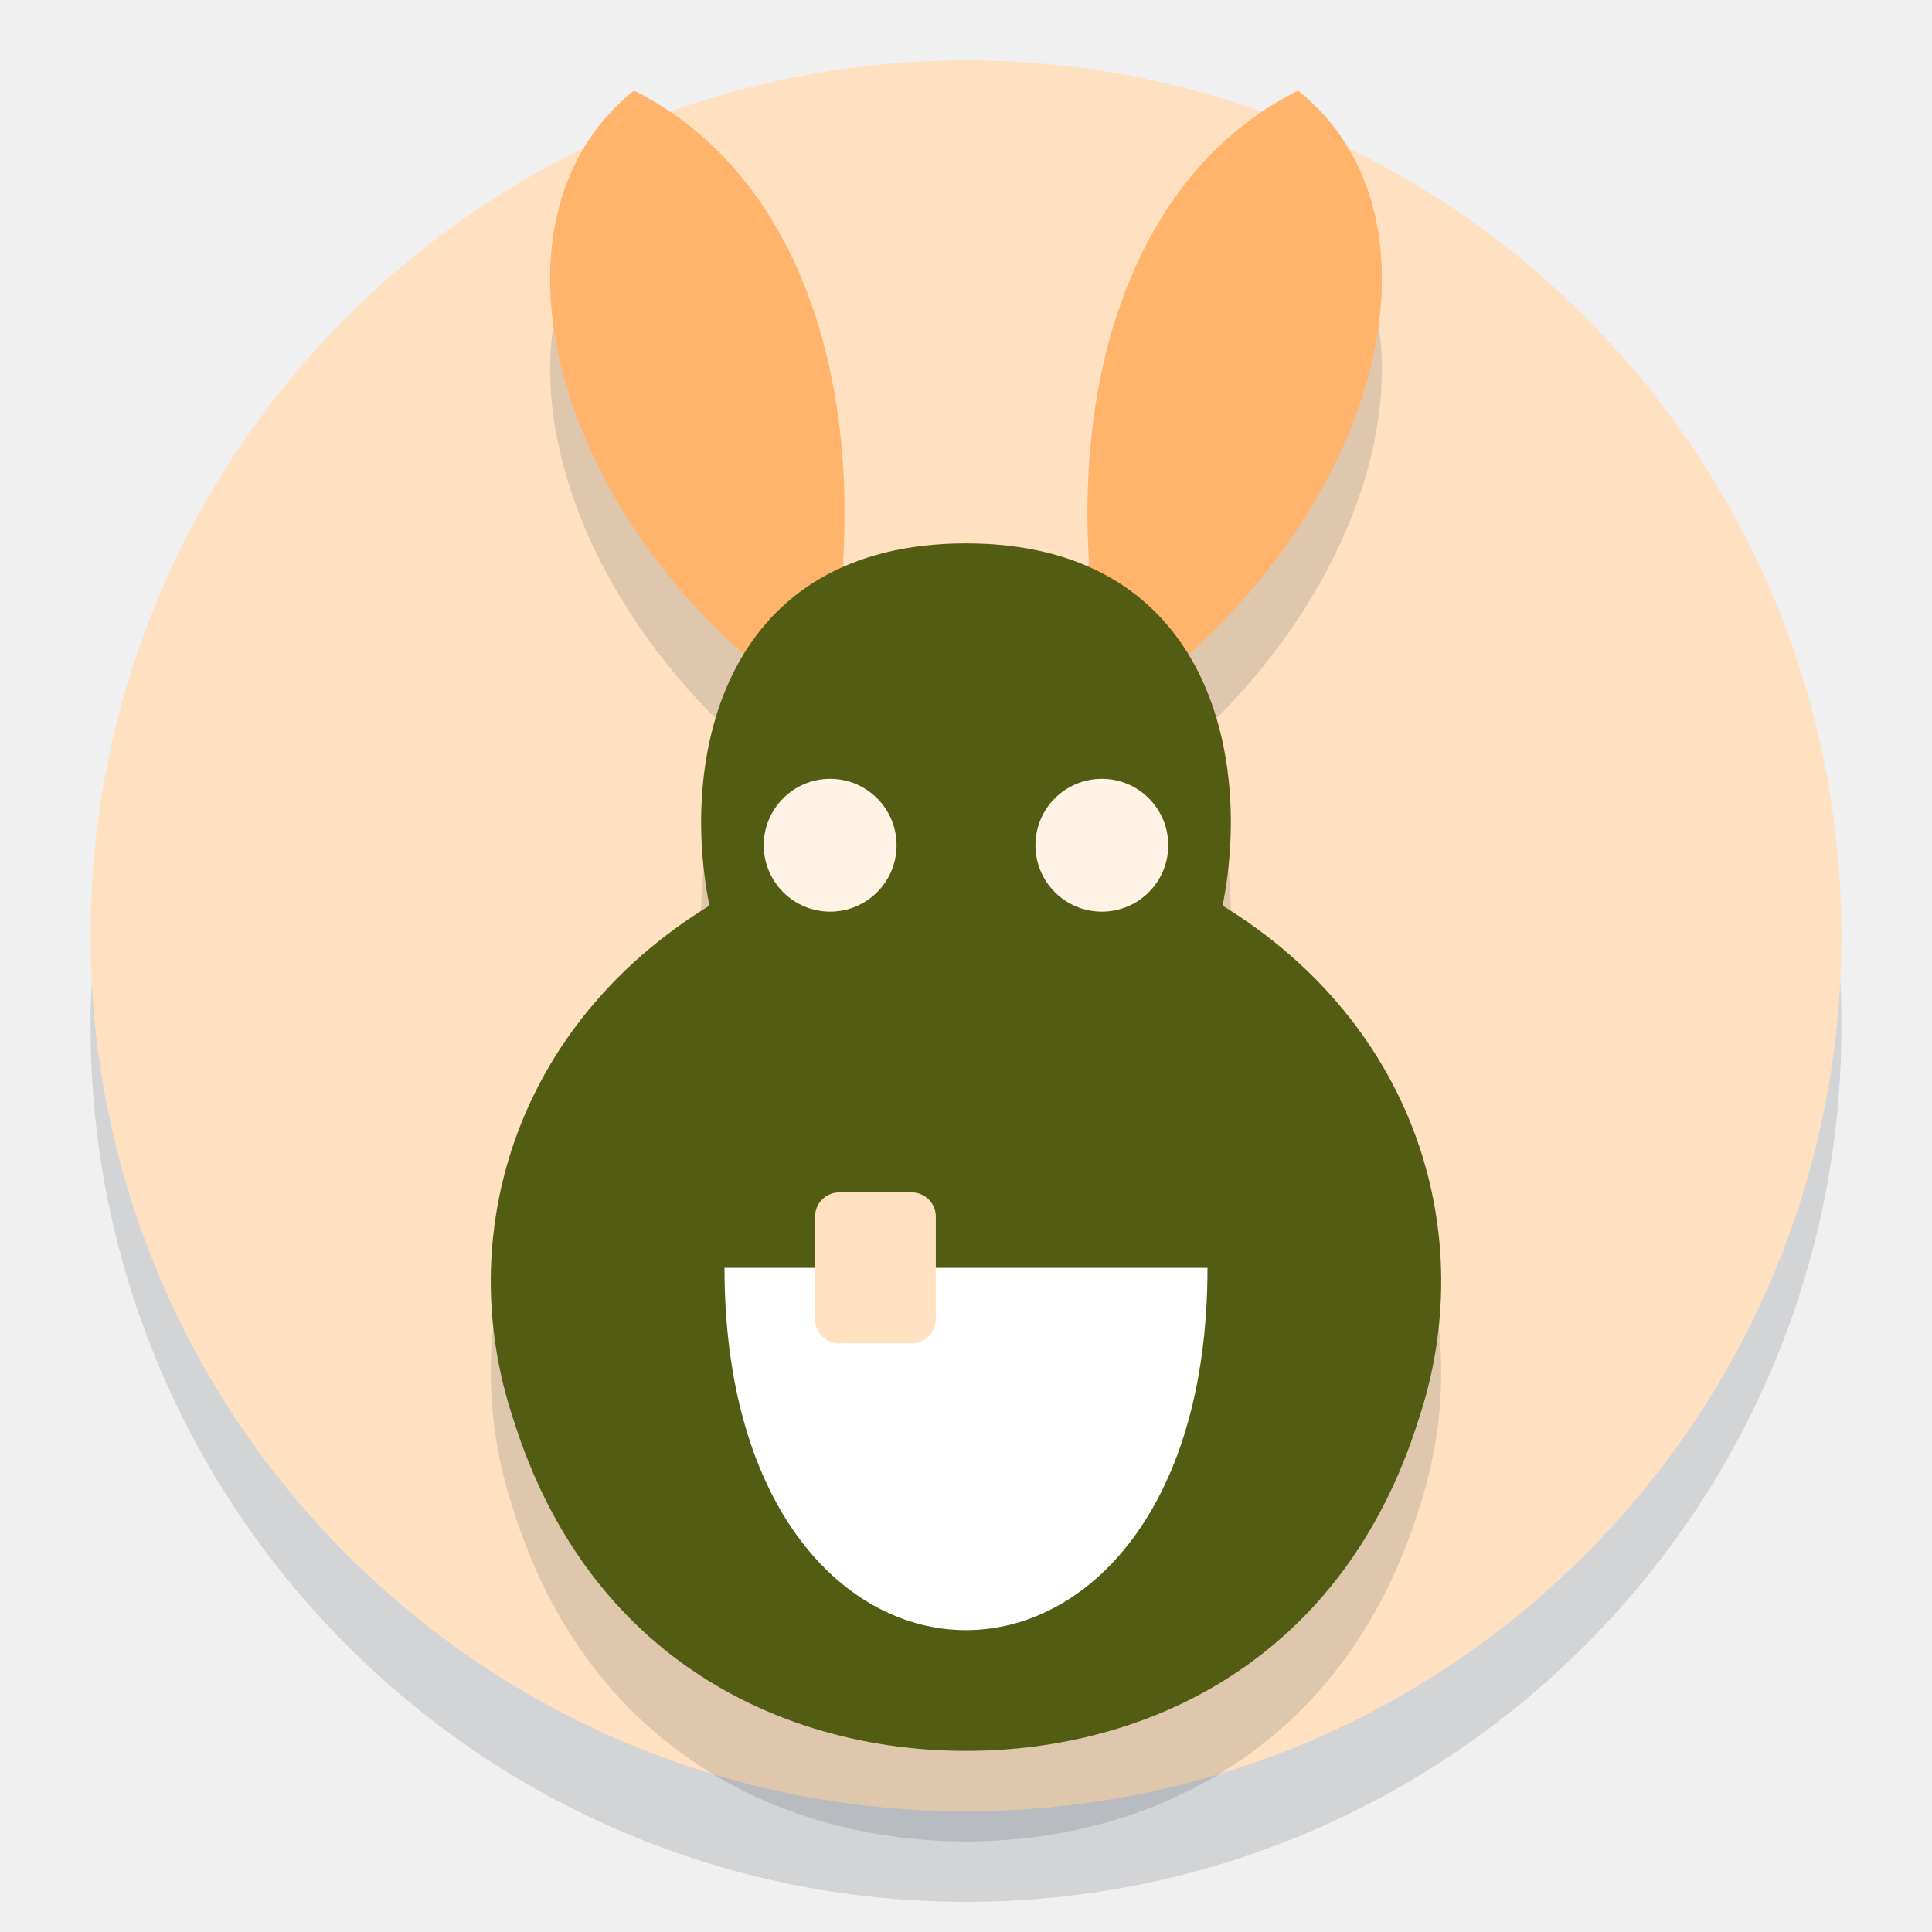
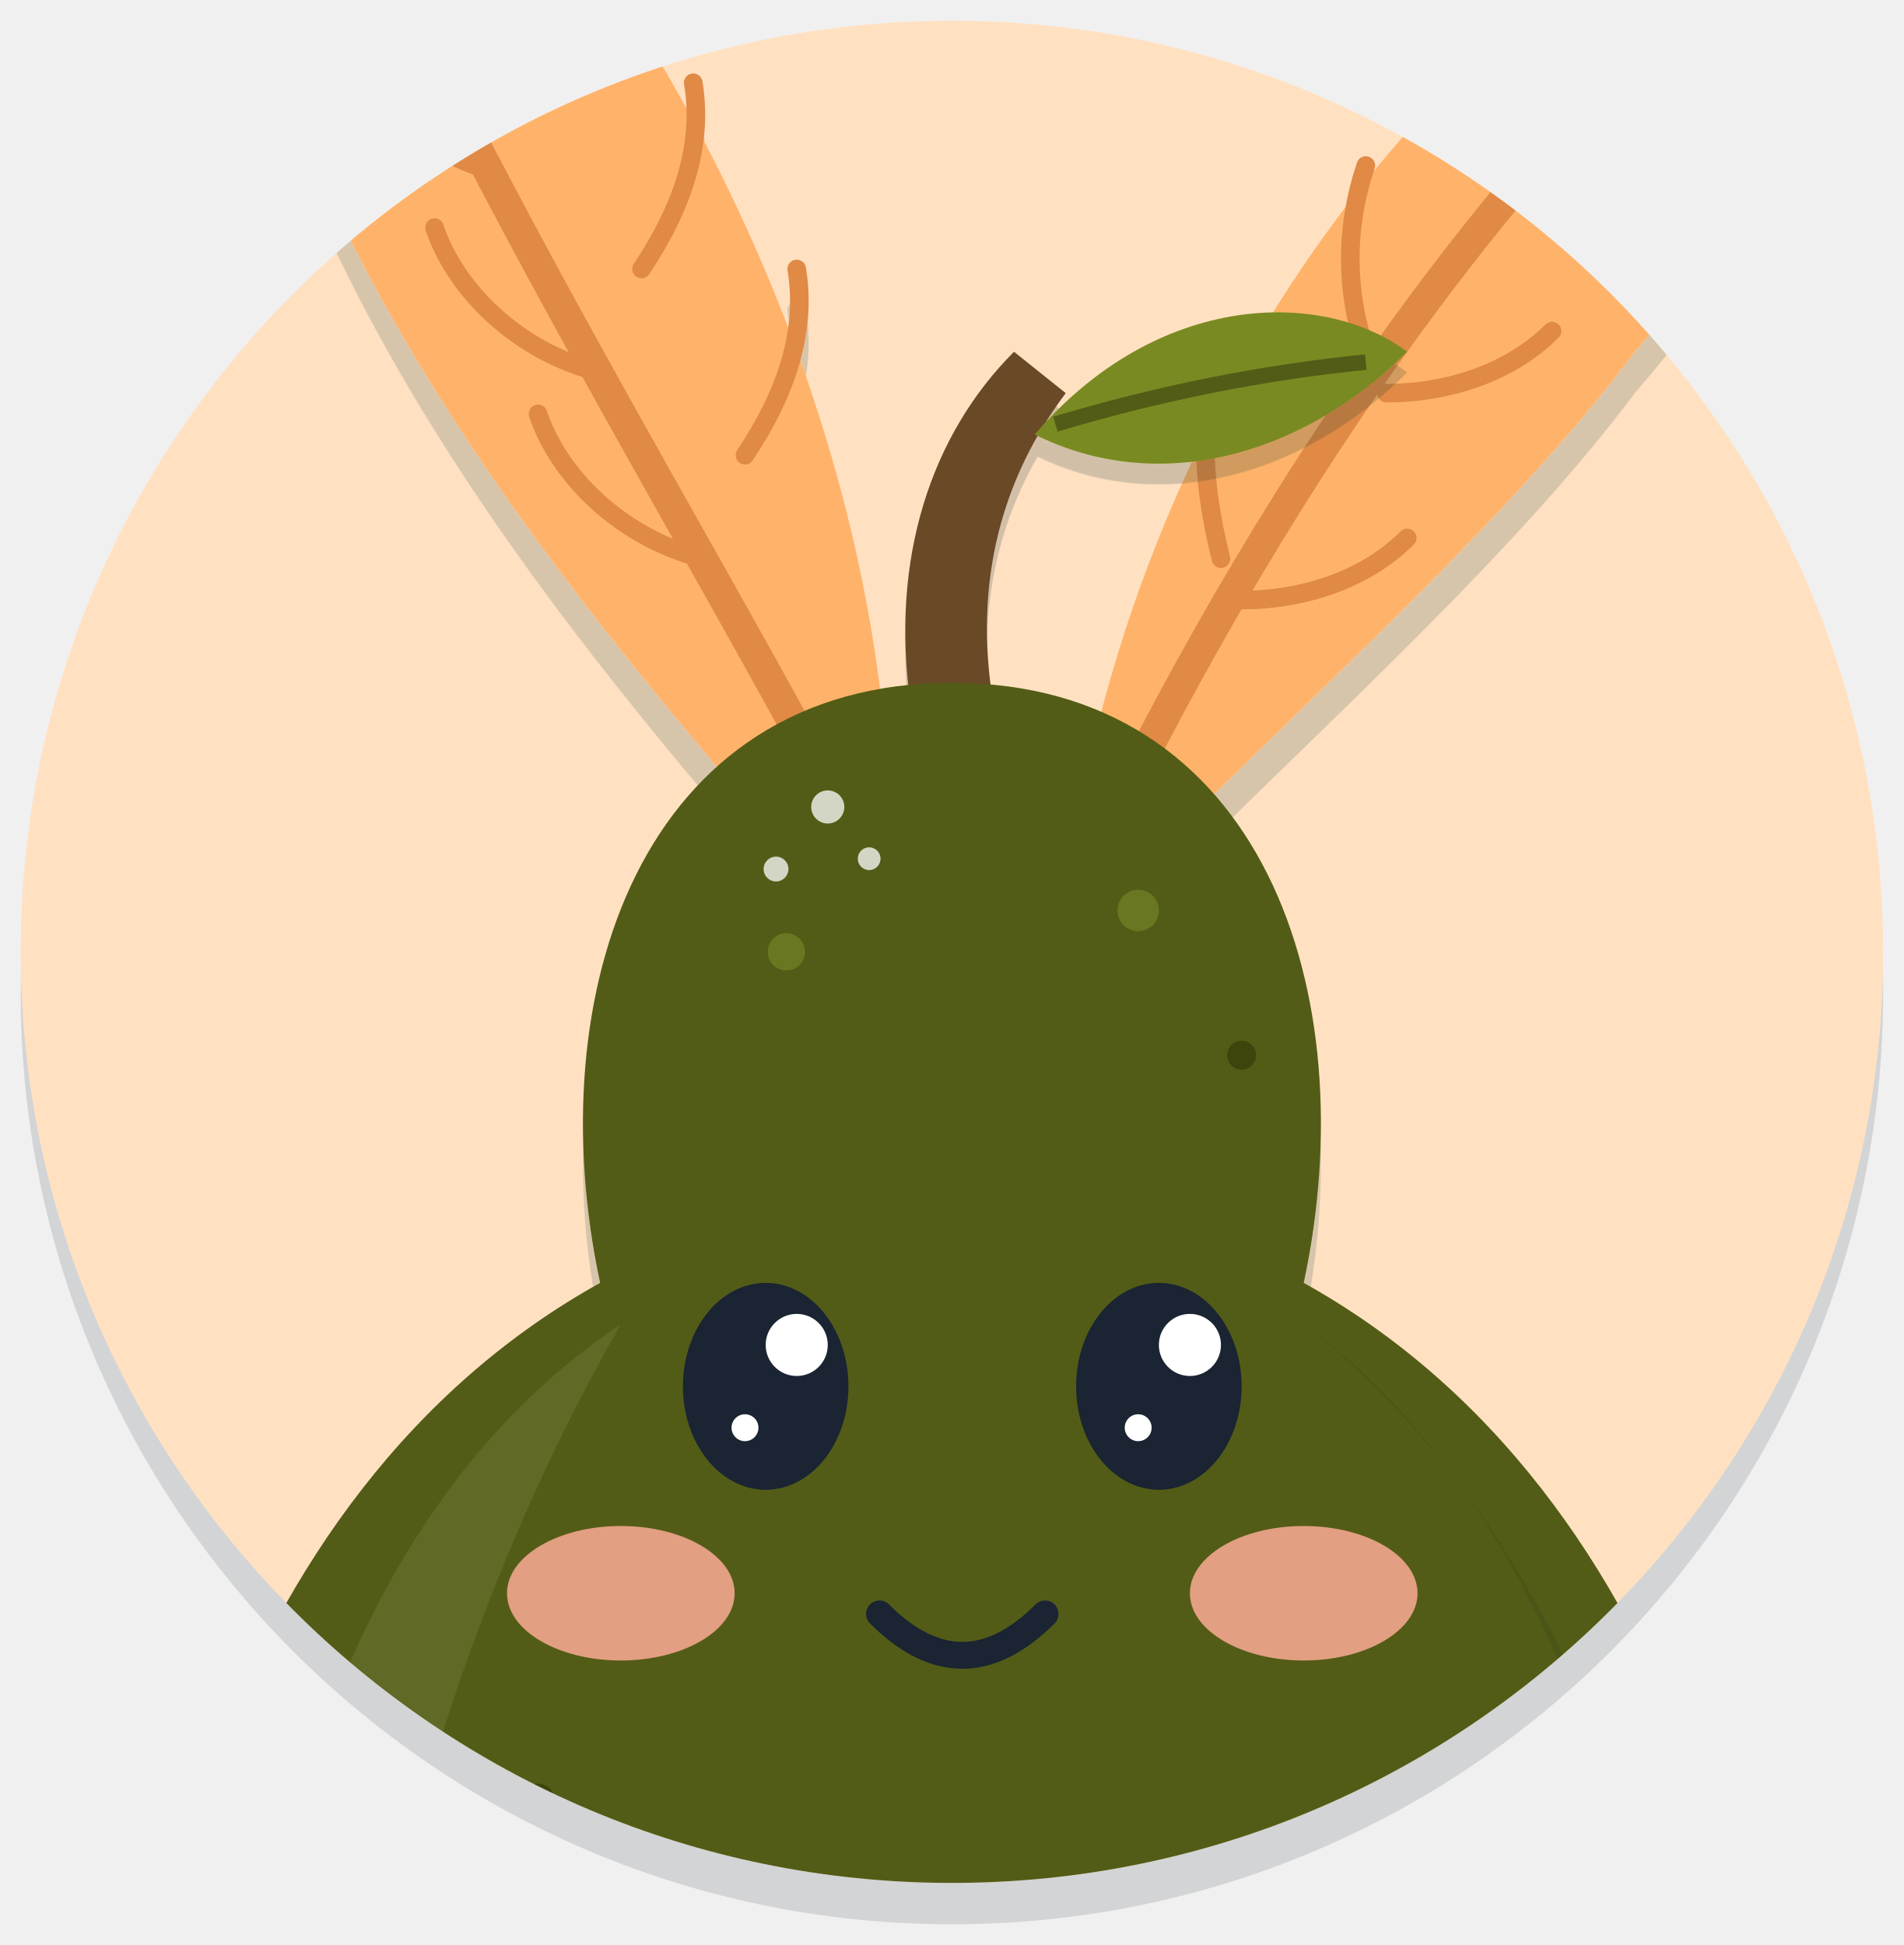
- <svg xmlns="http://www.w3.org/2000/svg" viewBox="0 0 64 64" role="img" aria-labelledby="t">
-   <circle cx="32" cy="34" r="29" fill="#1A2433" fill-opacity="0.14" />
-   <circle cx="32" cy="31" r="29" fill="#FFE1C2" />
-   <path d="M25 22 C18 16 16 7 21 3 C27 6 29 14 27.5 22 Z" fill="#1A2433" fill-opacity="0.14" transform="translate(0 3)" />
-   <path d="M25 22 C18 16 16 7 21 3 C27 6 29 14 27.5 22 Z" fill="#FFB36B" />
-   <path d="M39 22 C46 16 48 7 43 3 C37 6 35 14 36.5 22 Z" fill="#1A2433" fill-opacity="0.14" transform="translate(0 3)" />
-   <path d="M39 22 C46 16 48 7 43 3 C37 6 35 14 36.5 22 Z" fill="#FFB36B" />
-   <path d="M32 18 C24 18 22.5 25 23.5 30 C17 34 15 41 17 47 C19.5 55 26 58 32 58 C38 58 44.5 55 47 47 C49 41 47 34 40.5 30 C41.5 25 40 18 32 18 Z" fill="#1A2433" fill-opacity="0.14" transform="translate(0 3)" />
-   <path d="M32 18 C24 18 22.5 25 23.5 30 C17 34 15 41 17 47 C19.5 55 26 58 32 58 C38 58 44.5 55 47 47 C49 41 47 34 40.5 30 C41.5 25 40 18 32 18 Z" fill="#525C12" />
-   <circle cx="27.5" cy="28" r="2.2" fill="#FFF3E6" />
-   <circle cx="36.5" cy="28" r="2.2" fill="#FFF3E6" />
-   <path d="M24 42 L40 42 C40 50 36 54 32 54 C28 54 24 50 24 42 Z" fill="#FFFFFF" />
-   <rect x="27" y="39.5" width="4" height="5" rx="0.8" fill="#FFE1C2" />
+ <svg xmlns="http://www.w3.org/2000/svg" viewBox="88 58 184 188" role="img" aria-labelledby="t">
+   <defs>
+     <filter id="layer" x="-10%" y="-10%" width="120%" height="130%">
+       <feOffset in="SourceAlpha" dy="4" result="drop" />
+       <feFlood flood-color="#1A2433" flood-opacity="0.16" />
+       <feComposite in2="drop" operator="in" result="shade" />
+       <feMerge>
+         <feMergeNode in="shade" />
+         <feMergeNode in="SourceGraphic" />
+       </feMerge>
+     </filter>
+     <filter id="layer-sm" x="-10%" y="-10%" width="120%" height="130%">
+       <feOffset in="SourceAlpha" dy="2" result="drop" />
+       <feFlood flood-color="#1A2433" flood-opacity="0.18" />
+       <feComposite in2="drop" operator="in" result="shade" />
+       <feMerge>
+         <feMergeNode in="shade" />
+         <feMergeNode in="SourceGraphic" />
+       </feMerge>
+     </filter>
+   </defs>
+   <clipPath id="badge">
+     <circle cx="180" cy="150" r="90" />
+   </clipPath>
+   <circle cx="180" cy="154" r="90" fill="#1A2433" fill-opacity="0.14" />
+   <circle cx="180" cy="150" r="90" fill="#FFE1C2" />
+   <g clip-path="url(#badge)">
+     <g filter="url(#layer)">
+       <path d="M164 140 C140 112 104 70 108 18 C138 34 172 84 174 136 Z" fill="#FFB36B" />
+       <path d="M168 134 C152 104 128 66 112 24" stroke="#E08A45" stroke-width="3" fill="none" stroke-linecap="round" />
+       <g stroke="#E08A45" stroke-width="1.8" fill="none" stroke-linecap="round">
+         <path d="M156 112 C148 110 142 104 140 98" />
+         <path d="M146 94 C138 92 132 86 130 80" />
+         <path d="M134 74 C128 72 124 66 122 60" />
+         <path d="M160 102 C164 96 166 90 165 84" />
+         <path d="M150 84 C154 78 156 72 155 66" />
+         <path d="M138 62 C142 56 143 50 142 44" />
+       </g>
+     </g>
+     <g filter="url(#layer)">
+       <path d="M192 138 C200 92 232 50 272 40 C268 62 258 78 246 92 C234 108 216 124 198 142 Z" fill="#FFB36B" />
+       <path d="M196 136 C214 100 238 66 268 44" stroke="#E08A45" stroke-width="3" fill="none" stroke-linecap="round" />
+       <g stroke="#E08A45" stroke-width="1.8" fill="none" stroke-linecap="round">
+         <path d="M208 116 C214 116 220 114 224 110" />
+         <path d="M222 96 C228 96 234 94 238 90" />
+         <path d="M238 76 C244 76 250 74 254 70" />
+         <path d="M206 112 C204 104 204 98 206 92" />
+         <path d="M220 92 C218 86 218 80 220 74" />
+         <path d="M236 72 C234 66 235 60 238 56" />
+       </g>
+     </g>
+     <g filter="url(#layer-sm)">
+       <path d="M176 126 C174 112 178 100 186 92 L191 96 C185 104 182 114 184 126 Z" fill="#6B4A26" />
+       <path d="M188 100 C200 86 216 86 224 92 C214 102 200 106 188 100 Z" fill="#7A8A22" />
+       <path d="M190 99 C200 96 210 94 220 93" stroke="#525C12" stroke-width="1.5" fill="none" />
+     </g>
+     <g filter="url(#layer)">
+       <path d="M180 124 C150 124 140 154 146 182 C110 202 96 250 100 300 C104 352 140 382 180 382 C220 382 256 352 260 300 C264 250 250 202 214 182 C220 154 210 124 180 124 Z" fill="#525C12" />
+       <path d="M148 186 C118 206 108 250 112 296 C114 330 132 358 156 370 C128 352 118 320 120 286 C122 248 132 214 148 186 Z" fill="#FFFFFF" fill-opacity="0.08" />
+       <path d="M214 186 C236 202 250 236 250 280 C250 330 230 360 204 372 C236 356 254 324 254 288 C254 246 240 206 214 186 Z" fill="#1A2433" fill-opacity="0.12" />
+       <g fill="#6B7720">
+         <circle cx="130" cy="252" r="2.4" />
+         <circle cx="122" cy="276" r="1.8" />
+         <circle cx="238" cy="256" r="2.2" />
+         <circle cx="244" cy="290" r="1.8" />
+         <circle cx="164" cy="150" r="1.8" />
+         <circle cx="198" cy="146" r="2" />
+         <circle cx="232" cy="232" r="1.6" />
+         <circle cx="118" cy="314" r="2" />
+       </g>
+       <g fill="#3E4510">
+         <circle cx="140" cy="232" r="1.6" />
+         <circle cx="226" cy="318" r="2" />
+         <circle cx="208" cy="160" r="1.4" />
+         <circle cx="128" cy="300" r="1.4" />
+       </g>
+     </g>
+     <ellipse cx="162" cy="192" rx="8" ry="10" fill="#1A2433" />
+     <ellipse cx="200" cy="192" rx="8" ry="10" fill="#1A2433" />
+     <circle cx="165" cy="188" r="3" fill="#FFFFFF" />
+     <circle cx="160" cy="196" r="1.3" fill="#FFFFFF" />
+     <circle cx="203" cy="188" r="3" fill="#FFFFFF" />
+     <circle cx="198" cy="196" r="1.3" fill="#FFFFFF" />
+     <ellipse cx="148" cy="212" rx="11" ry="6.5" fill="#F2A78E" fill-opacity="0.9" />
+     <ellipse cx="214" cy="212" rx="11" ry="6.5" fill="#F2A78E" fill-opacity="0.9" />
+     <path d="M173 214 Q181 222 189 214" stroke="#1A2433" stroke-width="2.6" fill="none" stroke-linecap="round" />
+     <g fill="#FFFFFF" fill-opacity="0.75">
+       <circle cx="168" cy="136" r="1.6" />
+       <circle cx="172" cy="141" r="1.1" />
+       <circle cx="163" cy="142" r="1.2" />
+     </g>
+   </g>
</svg>
